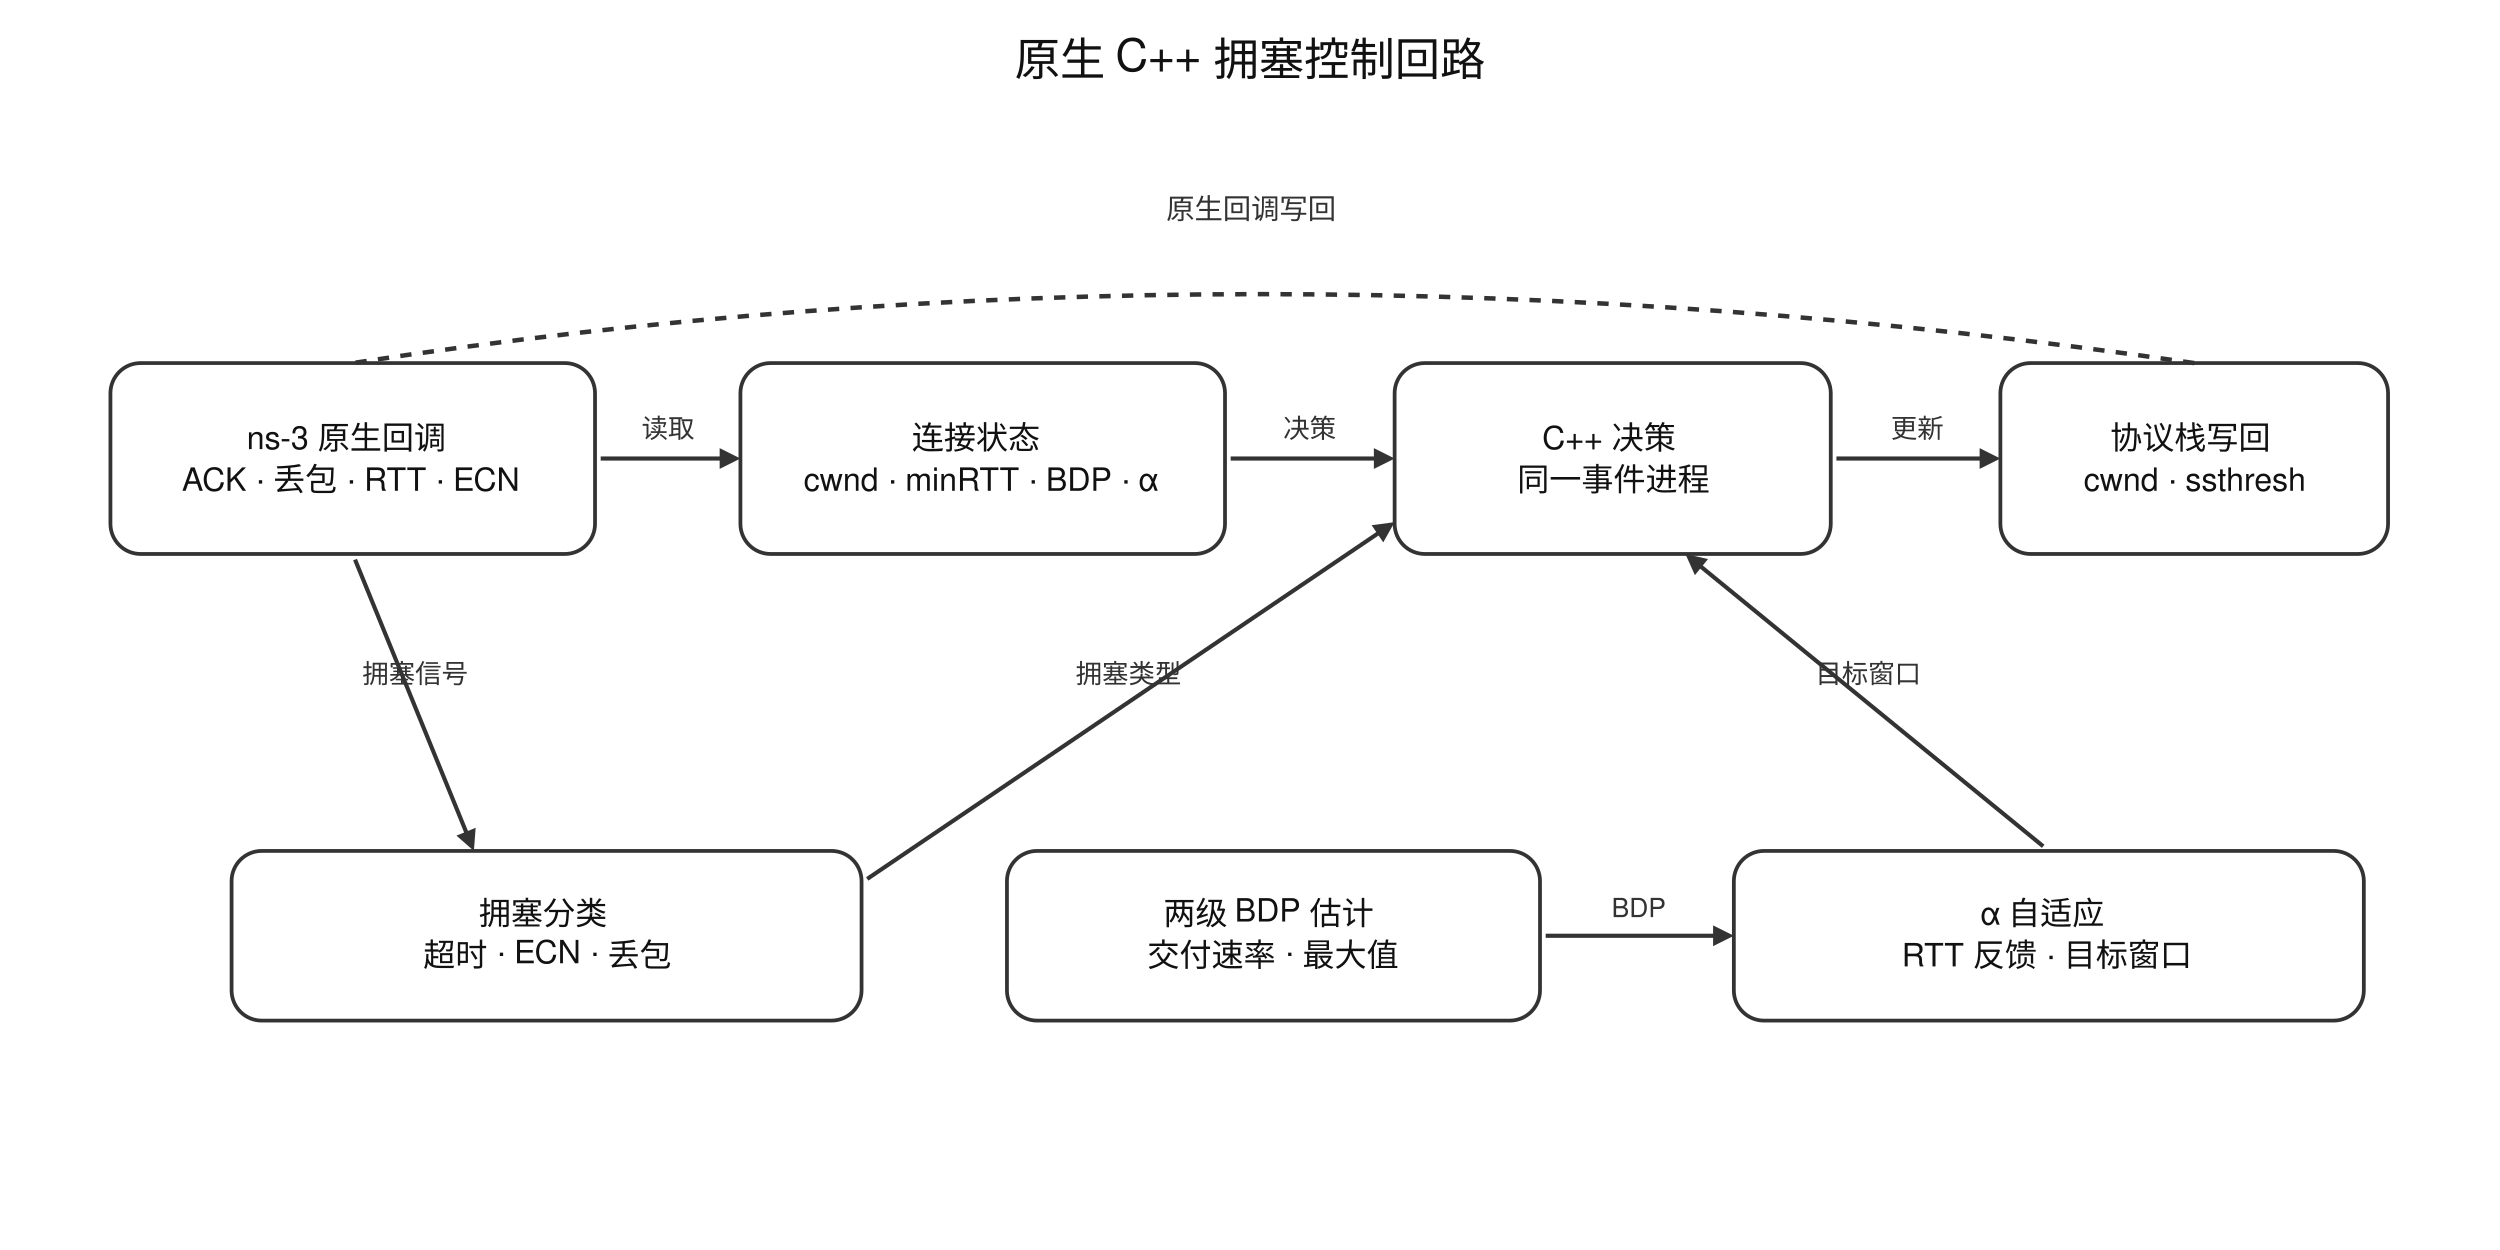
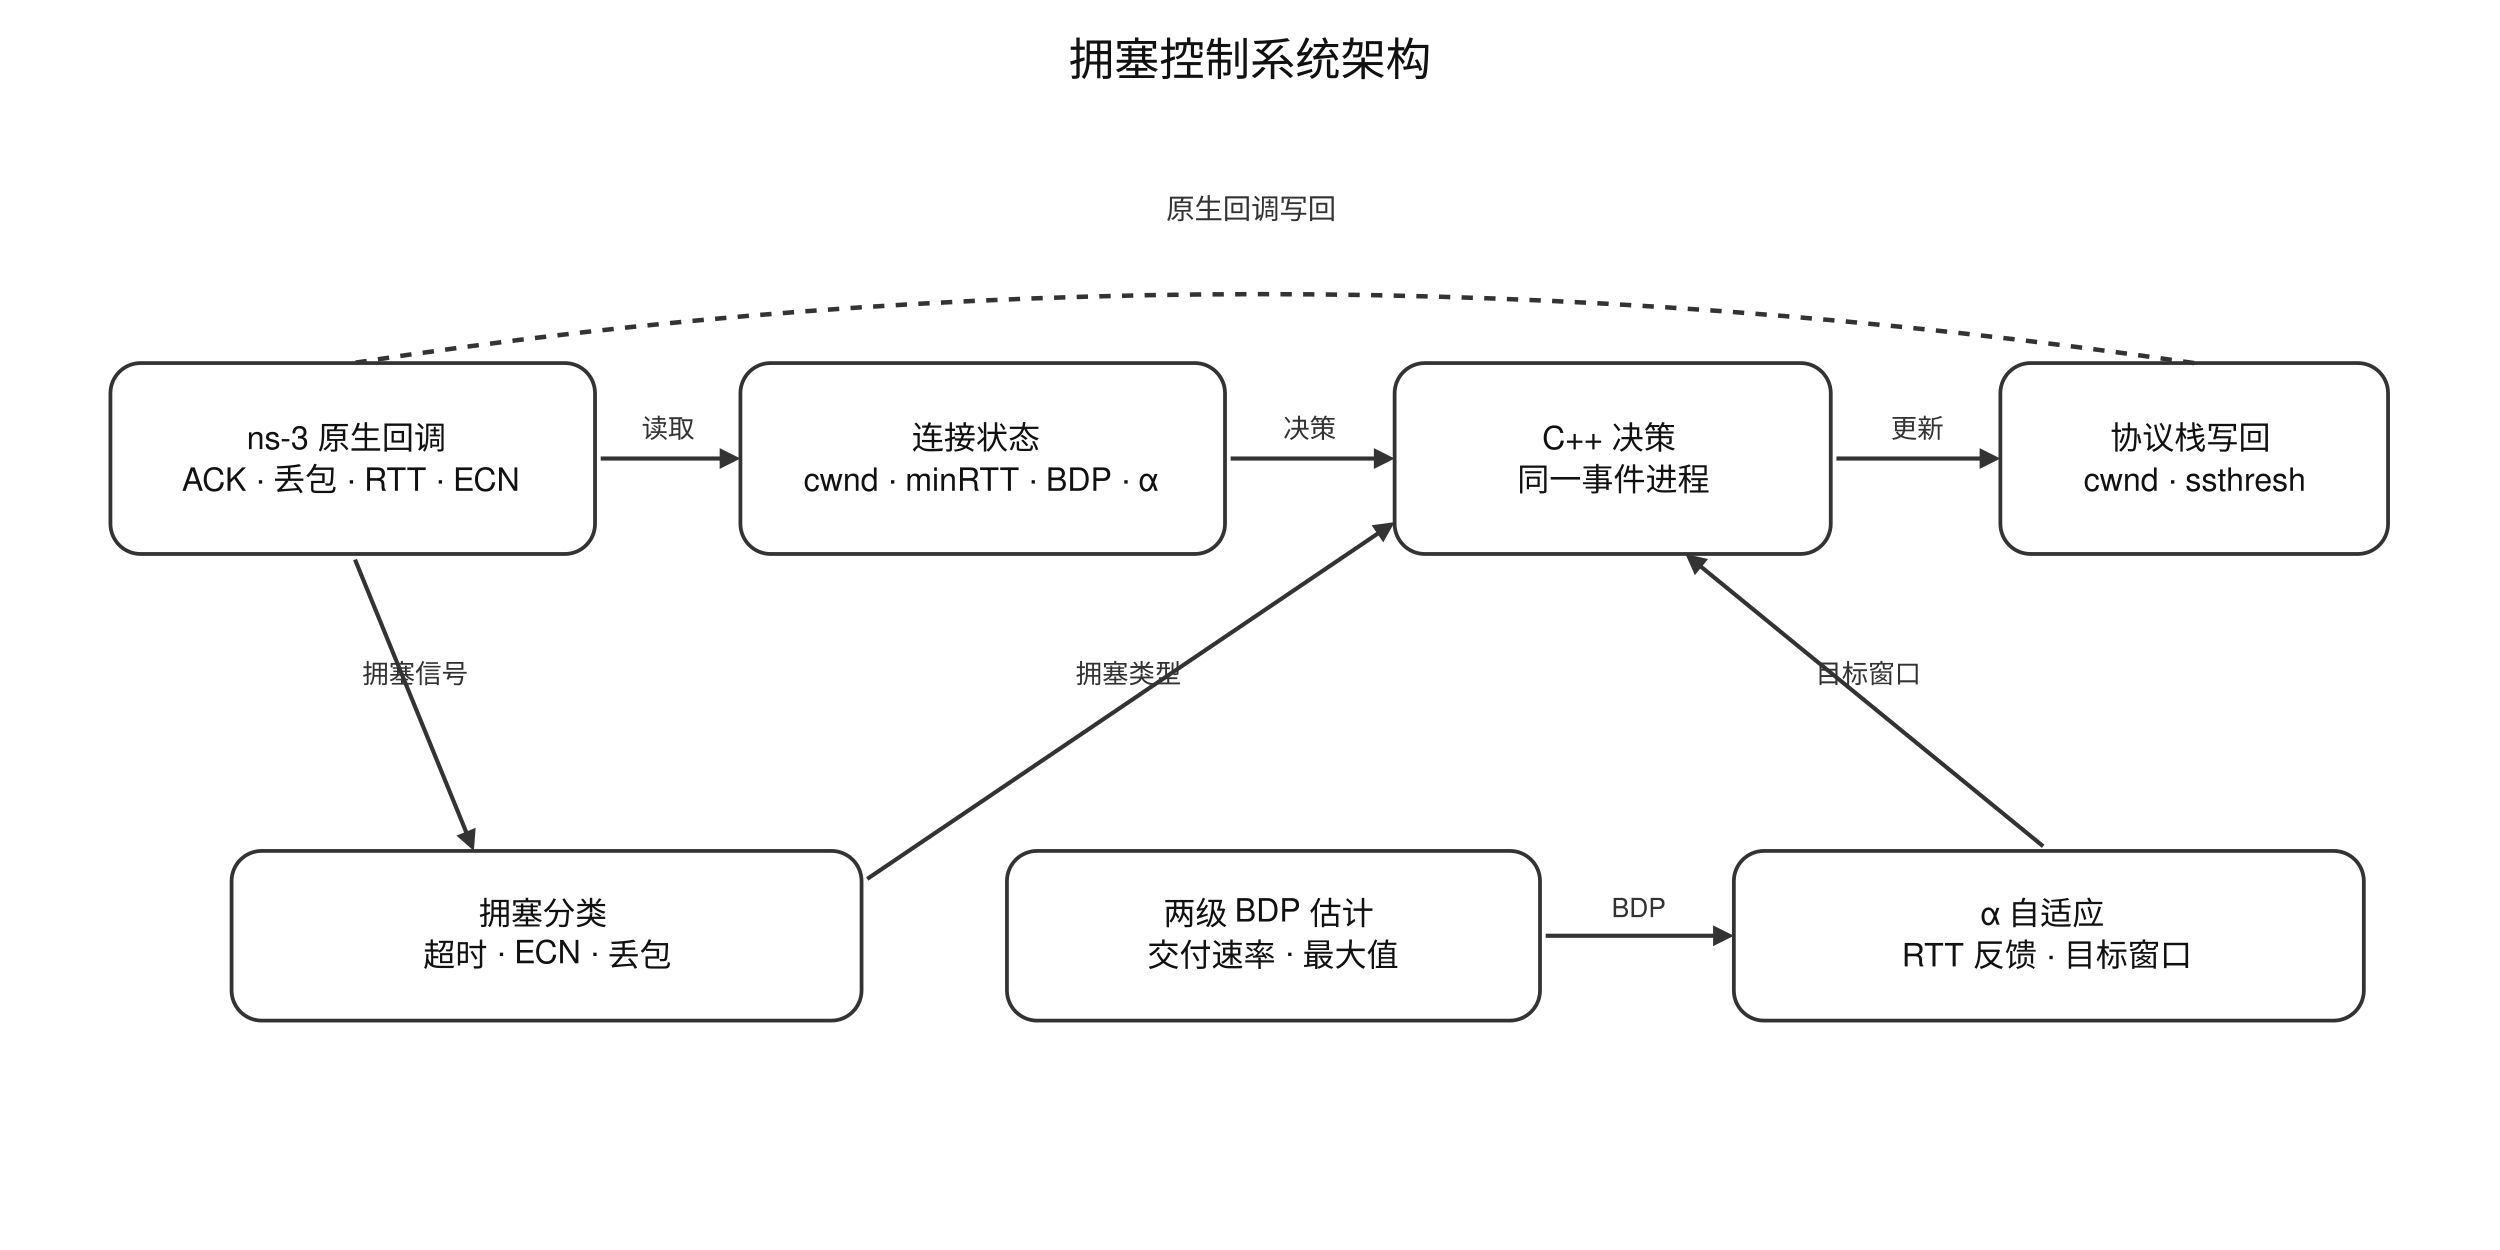
<svg xmlns="http://www.w3.org/2000/svg" class="main-svg" width="662.4pt" height="331.2pt" style="" viewBox="0 0 662.4 331.2">
  <rect x="0" y="0" width="662.4" height="331.2" style="fill: rgb(255, 255, 255); fill-opacity: 1;" />
-   <defs id="defs-b19bee">
+   <defs id="defs-88febe">
    <g class="clips">
-       <clipPath id="clipb19beexyplot" class="plotclip">
+       <clipPath id="clip88febexyplot" class="plotclip">
        <rect width="642" height="281" />
      </clipPath>
-       <clipPath class="axesclip" id="clipb19beex">
+       <clipPath class="axesclip" id="clip88febex">
        <rect x="10" y="0" width="642" height="331.2" />
      </clipPath>
-       <clipPath class="axesclip" id="clipb19beey">
+       <clipPath class="axesclip" id="clip88febey">
        <rect x="0" y="40" width="662.4" height="281" />
      </clipPath>
-       <clipPath class="axesclip" id="clipb19beexy">
+       <clipPath class="axesclip" id="clip88febexy">
        <rect x="10" y="40" width="642" height="281" />
      </clipPath>
    </g>
    <g class="gradients" />
    <g class="patterns" />
  </defs>
  <g class="bglayer" />
  <g class="layer-below">
    <g class="imagelayer" />
    <g class="shapelayer" />
  </g>
  <g class="cartesianlayer">
    <g class="subplot xy">
      <g class="layer-subplot">
        <g class="shapelayer">
-           <g class="shape-group" data-index="0" clip-path="url(#clipb19beexy)">
+           <g class="shape-group" data-index="0" clip-path="url(#clip88febexy)">
            <path data-index="0" fill-rule="evenodd" d="M 37.26 146.78 L 149.66 146.78 C 154.08 146.78 157.66 143.2 157.66 138.79 L 157.66 104.19 C 157.66 99.78 154.08 96.2 149.66 96.2 L 37.26 96.2 C 32.84 96.2 29.26 99.78 29.26 104.19 L 29.26 138.79 C 29.26 143.2 32.84 146.78 37.26 146.78 Z" style="opacity: 1; stroke: rgb(51, 51, 51); stroke-opacity: 1; fill: rgb(0, 0, 0); fill-opacity: 0; stroke-width: 1px;" />
          </g>
-           <g class="shape-group" data-index="1" clip-path="url(#clipb19beexy)">
+           <g class="shape-group" data-index="1" clip-path="url(#clip88febexy)">
            <path data-index="1" fill-rule="evenodd" d="M 204.18 146.78 L 316.58 146.78 C 321 146.78 324.58 143.2 324.58 138.79 L 324.58 104.19 C 324.58 99.78 321 96.2 316.58 96.2 L 204.18 96.2 C 199.76 96.2 196.18 99.78 196.18 104.19 L 196.18 138.79 C 196.18 143.2 199.76 146.78 204.18 146.78 Z" style="opacity: 1; stroke: rgb(51, 51, 51); stroke-opacity: 1; fill: rgb(0, 0, 0); fill-opacity: 0; stroke-width: 1px;" />
          </g>
-           <g class="shape-group" data-index="2" clip-path="url(#clipb19beexy)">
+           <g class="shape-group" data-index="2" clip-path="url(#clip88febexy)">
            <path data-index="2" fill-rule="evenodd" d="M 377.52 146.78 L 477.08 146.78 C 481.5 146.78 485.08 143.2 485.08 138.79 L 485.08 104.19 C 485.08 99.78 481.5 96.2 477.08 96.2 L 377.52 96.2 C 373.1 96.2 369.52 99.78 369.52 104.19 L 369.52 138.79 C 369.52 143.2 373.1 146.78 377.52 146.78 Z" style="opacity: 1; stroke: rgb(51, 51, 51); stroke-opacity: 1; fill: rgb(0, 0, 0); fill-opacity: 0; stroke-width: 1px;" />
          </g>
-           <g class="shape-group" data-index="3" clip-path="url(#clipb19beexy)">
+           <g class="shape-group" data-index="3" clip-path="url(#clip88febexy)">
            <path data-index="3" fill-rule="evenodd" d="M 538.02 146.78 L 624.74 146.78 C 629.16 146.78 632.74 143.2 632.74 138.79 L 632.74 104.19 C 632.74 99.78 629.16 96.2 624.74 96.2 L 538.02 96.2 C 533.6 96.2 530.02 99.78 530.02 104.19 L 530.02 138.79 C 530.02 143.2 533.6 146.78 538.02 146.78 Z" style="opacity: 1; stroke: rgb(51, 51, 51); stroke-opacity: 1; fill: rgb(0, 0, 0); fill-opacity: 0; stroke-width: 1px;" />
          </g>
-           <g class="shape-group" data-index="4" clip-path="url(#clipb19beexy)">
+           <g class="shape-group" data-index="4" clip-path="url(#clip88febexy)">
            <path data-index="4" fill-rule="evenodd" d="M 69.36 270.42 L 220.28 270.42 C 224.7 270.42 228.28 266.84 228.28 262.43 L 228.28 233.45 C 228.28 229.04 224.7 225.46 220.28 225.46 L 69.36 225.46 C 64.94 225.46 61.36 229.04 61.36 233.45 L 61.36 262.43 C 61.36 266.84 64.94 270.42 69.36 270.42 Z" style="opacity: 1; stroke: rgb(51, 51, 51); stroke-opacity: 1; fill: rgb(0, 0, 0); fill-opacity: 0; stroke-width: 1px;" />
          </g>
-           <g class="shape-group" data-index="5" clip-path="url(#clipb19beexy)">
+           <g class="shape-group" data-index="5" clip-path="url(#clip88febexy)">
            <path data-index="5" fill-rule="evenodd" d="M 274.8 270.42 L 400.04 270.42 C 404.46 270.42 408.04 266.84 408.04 262.43 L 408.04 233.45 C 408.04 229.04 404.46 225.46 400.04 225.46 L 274.8 225.46 C 270.38 225.46 266.8 229.04 266.8 233.45 L 266.8 262.43 C 266.8 266.84 270.38 270.42 274.8 270.42 Z" style="opacity: 1; stroke: rgb(51, 51, 51); stroke-opacity: 1; fill: rgb(0, 0, 0); fill-opacity: 0; stroke-width: 1px;" />
          </g>
-           <g class="shape-group" data-index="6" clip-path="url(#clipb19beexy)">
+           <g class="shape-group" data-index="6" clip-path="url(#clip88febexy)">
            <path data-index="6" fill-rule="evenodd" d="M 467.4 270.42 L 618.32 270.42 C 622.74 270.42 626.32 266.84 626.32 262.43 L 626.32 233.45 C 626.32 229.04 622.74 225.46 618.32 225.46 L 467.4 225.46 C 462.98 225.46 459.4 229.04 459.4 233.45 L 459.4 262.43 C 459.4 266.84 462.98 270.42 467.4 270.42 Z" style="opacity: 1; stroke: rgb(51, 51, 51); stroke-opacity: 1; fill: rgb(0, 0, 0); fill-opacity: 0; stroke-width: 1px;" />
          </g>
        </g>
        <g class="imagelayer" />
      </g>
      <g class="minor-gridlayer">
        <g class="x" />
        <g class="y" />
      </g>
      <g class="gridlayer">
        <g class="x" />
        <g class="y" />
      </g>
      <g class="zerolinelayer" />
      <g class="layer-between">
        <g class="shapelayer" />
        <g class="imagelayer" />
      </g>
      <path class="xlines-below" />
      <path class="ylines-below" />
      <g class="overlines-below" />
      <g class="xaxislayer-below" />
      <g class="yaxislayer-below" />
      <g class="overaxes-below" />
      <g class="overplot">
-         <g class="xy" transform="translate(10,40)" clip-path="url(#clipb19beexyplot)" />
+         <g class="xy" transform="translate(10,40)" clip-path="url(#clip88febexyplot)" />
      </g>
      <g class="zerolinelayer-above" />
      <path class="xlines-above crisp" d="M0,0" style="fill: none;" />
      <path class="ylines-above crisp" d="M0,0" style="fill: none;" />
      <g class="overlines-above" />
      <g class="xaxislayer-above" />
      <g class="yaxislayer-above" />
      <g class="overaxes-above" />
    </g>
  </g>
  <g class="polarlayer" />
  <g class="smithlayer" />
  <g class="ternarylayer" />
  <g class="geolayer" />
  <g class="funnelarealayer" />
  <g class="pielayer" />
  <g class="iciclelayer" />
  <g class="treemaplayer" />
  <g class="sunburstlayer" />
  <g class="glimages" />
-   <defs id="topdefs-b19bee">
+   <defs id="topdefs-88febe">
    <g class="clips" />
  </defs>
  <g class="layer-above">
    <g class="imagelayer" />
    <g class="shapelayer">
-       <g class="shape-group" data-index="7" clip-path="url(#clipb19beexy)">
+       <g class="shape-group" data-index="7" clip-path="url(#clip88febexy)">
        <path data-index="7" fill-rule="evenodd" d="M 581.38 96.2 Q 331 59.67 93.46 96.2" style="opacity: 1; stroke: rgb(51, 51, 51); stroke-opacity: 1; fill: rgb(0, 0, 0); fill-opacity: 0; stroke-dasharray: 3px, 3px; stroke-width: 1.2px;" />
      </g>
    </g>
  </g>
  <g class="infolayer">
    <g class="g-gtitle">
-       <text class="gtitle" x="331.2" y="20" text-anchor="middle" dy="0em" style="opacity: 1; font-family: Helvetica, Arial, 'Helvetica Neue', 'DejaVu Sans', 'PingFang SC', 'Songti SC', 'Hiragino Sans GB', 'Microsoft YaHei', sans-serif; font-size: 12px; fill: rgb(17, 17, 17); fill-opacity: 1; white-space: pre;">原生 C++ 拥塞控制回路</text>
+       <text class="gtitle" x="331.2" y="20" text-anchor="middle" dy="0em" style="opacity: 1; font-family: Helvetica, Arial, 'Helvetica Neue', 'DejaVu Sans', 'PingFang SC', 'Songti SC', 'Hiragino Sans GB', 'Microsoft YaHei', sans-serif; font-size: 12px; fill: rgb(17, 17, 17); fill-opacity: 1; white-space: pre;">拥塞控制系统架构</text>
    </g>
    <g class="annotation" data-index="0" style="opacity: 1;">
      <g class="annotation-text-g" transform="rotate(0,93.46,121.49)">
        <g class="cursor-pointer" transform="translate(46,109)">
          <rect class="bg" x="0.5" y="0.5" width="93" height="24" style="stroke-width: 1px; stroke: rgb(0, 0, 0); stroke-opacity: 0; fill: rgb(0, 0, 0); fill-opacity: 0;" />
          <text class="annotation-text" text-anchor="middle" x="46.953" y="10" style="font-family: Helvetica, Arial, 'Helvetica Neue', 'DejaVu Sans', 'PingFang SC', 'Songti SC', 'Hiragino Sans GB', 'Microsoft YaHei', sans-serif; font-size: 8.5px; fill: rgb(17, 17, 17); fill-opacity: 1; white-space: pre;">
            <tspan class="line" dy="0em" x="46.953" y="10">ns-3 原生回调</tspan>
            <tspan class="line" dy="1.3em" x="46.953" y="10">ACK · 丢包 · RTT · ECN</tspan>
          </text>
        </g>
      </g>
    </g>
    <g class="annotation" data-index="1" style="opacity: 1;">
      <g class="annotation-text-g" transform="rotate(0,260.38,121.49)">
        <g class="cursor-pointer" transform="translate(211,109)">
          <rect class="bg" x="0.5" y="0.5" width="97" height="24" style="stroke-width: 1px; stroke: rgb(0, 0, 0); stroke-opacity: 0; fill: rgb(0, 0, 0); fill-opacity: 0;" />
          <text class="annotation-text" text-anchor="middle" x="48.773" y="10" style="font-family: Helvetica, Arial, 'Helvetica Neue', 'DejaVu Sans', 'PingFang SC', 'Songti SC', 'Hiragino Sans GB', 'Microsoft YaHei', sans-serif; font-size: 8.5px; fill: rgb(17, 17, 17); fill-opacity: 1; white-space: pre;">
            <tspan class="line" dy="0em" x="48.773" y="10">连接状态</tspan>
            <tspan class="line" dy="1.3em" x="48.773" y="10">cwnd · minRTT · BDP · α</tspan>
          </text>
        </g>
      </g>
    </g>
    <g class="annotation" data-index="2" style="opacity: 1;">
      <g class="annotation-text-g" transform="rotate(0,427.3,121.49)">
        <g class="cursor-pointer" transform="translate(400,109)">
          <rect class="bg" x="0.5" y="0.5" width="54" height="24" style="stroke-width: 1px; stroke: rgb(0, 0, 0); stroke-opacity: 0; fill: rgb(0, 0, 0); fill-opacity: 0;" />
          <text class="annotation-text" text-anchor="middle" x="27.5" y="10" style="font-family: Helvetica, Arial, 'Helvetica Neue', 'DejaVu Sans', 'PingFang SC', 'Songti SC', 'Hiragino Sans GB', 'Microsoft YaHei', sans-serif; font-size: 8.5px; fill: rgb(17, 17, 17); fill-opacity: 1; white-space: pre;">
            <tspan class="line" dy="0em" x="27.5" y="10">C++ 决策</tspan>
            <tspan class="line" dy="1.3em" x="27.5" y="10">同一事件进程</tspan>
          </text>
        </g>
      </g>
    </g>
    <g class="annotation" data-index="3" style="opacity: 1;">
      <g class="annotation-text-g" transform="rotate(0,581.38,121.49)">
        <g class="cursor-pointer" transform="translate(550,109)">
          <rect class="bg" x="0.5" y="0.5" width="62" height="24" style="stroke-width: 1px; stroke: rgb(0, 0, 0); stroke-opacity: 0; fill: rgb(0, 0, 0); fill-opacity: 0;" />
          <text class="annotation-text" text-anchor="middle" x="31.531" y="10" style="font-family: Helvetica, Arial, 'Helvetica Neue', 'DejaVu Sans', 'PingFang SC', 'Songti SC', 'Hiragino Sans GB', 'Microsoft YaHei', sans-serif; font-size: 8.5px; fill: rgb(17, 17, 17); fill-opacity: 1; white-space: pre;">
            <tspan class="line" dy="0em" x="31.531" y="10">协议栈写回</tspan>
            <tspan class="line" dy="1.3em" x="31.531" y="10">cwnd · ssthresh</tspan>
          </text>
        </g>
      </g>
    </g>
    <g class="annotation" data-index="4" style="opacity: 1;">
      <g class="annotation-text-g" transform="rotate(0,144.82,247.94)">
        <g class="cursor-pointer" transform="translate(110,235)">
          <rect class="bg" x="0.5" y="0.5" width="69" height="24" style="stroke-width: 1px; stroke: rgb(0, 0, 0); stroke-opacity: 0; fill: rgb(0, 0, 0); fill-opacity: 0;" />
          <text class="annotation-text" text-anchor="middle" x="35.062" y="10" style="font-family: Helvetica, Arial, 'Helvetica Neue', 'DejaVu Sans', 'PingFang SC', 'Songti SC', 'Hiragino Sans GB', 'Microsoft YaHei', sans-serif; font-size: 8.5px; fill: rgb(17, 17, 17); fill-opacity: 1; white-space: pre;">
            <tspan class="line" dy="0em" x="35.062" y="10">拥塞分类</tspan>
            <tspan class="line" dy="1.3em" x="35.062" y="10">超时 · ECN · 丢包</tspan>
          </text>
        </g>
      </g>
    </g>
    <g class="annotation" data-index="5" style="opacity: 1;">
      <g class="annotation-text-g" transform="rotate(0,337.42,247.94)">
        <g class="cursor-pointer" transform="translate(302,235)">
          <rect class="bg" x="0.5" y="0.5" width="70" height="24" style="stroke-width: 1px; stroke: rgb(0, 0, 0); stroke-opacity: 0; fill: rgb(0, 0, 0); fill-opacity: 0;" />
          <text class="annotation-text" text-anchor="middle" x="35.297" y="10" style="font-family: Helvetica, Arial, 'Helvetica Neue', 'DejaVu Sans', 'PingFang SC', 'Songti SC', 'Hiragino Sans GB', 'Microsoft YaHei', sans-serif; font-size: 8.5px; fill: rgb(17, 17, 17); fill-opacity: 1; white-space: pre;">
            <tspan class="line" dy="0em" x="35.297" y="10">两级 BDP 估计</tspan>
            <tspan class="line" dy="1.3em" x="35.297" y="10">交付速率 · 最大值</tspan>
          </text>
        </g>
      </g>
    </g>
    <g class="annotation" data-index="6" style="opacity: 1;">
      <g class="annotation-text-g" transform="rotate(0,542.86,247.94)">
        <g class="cursor-pointer" transform="translate(502,235)">
          <rect class="bg" x="0.5" y="0.5" width="80" height="24" style="stroke-width: 1px; stroke: rgb(0, 0, 0); stroke-opacity: 0; fill: rgb(0, 0, 0); fill-opacity: 0;" />
          <text class="annotation-text" text-anchor="middle" x="40.336" y="10" style="font-family: Helvetica, Arial, 'Helvetica Neue', 'DejaVu Sans', 'PingFang SC', 'Songti SC', 'Hiragino Sans GB', 'Microsoft YaHei', sans-serif; font-size: 8.5px; fill: rgb(17, 17, 17); fill-opacity: 1; white-space: pre;">
            <tspan class="line" dy="0em" x="40.336" y="10">α 自适应</tspan>
            <tspan class="line" dy="1.3em" x="40.336" y="10">RTT 反馈 · 目标窗口</tspan>
          </text>
        </g>
      </g>
    </g>
    <g class="annotation" data-index="7" style="opacity: 1;">
      <g class="annotation-text-g" transform="rotate(0,157.66,121.49)">
        <g class="cursor-pointer" transform="translate(156,119)">
          <rect class="bg" x="0.5" y="0.5" width="3" height="3" style="stroke-width: 1px; stroke: rgb(0, 0, 0); stroke-opacity: 0; fill: rgb(0, 0, 0); fill-opacity: 0;" />
          <text class="annotation-text" text-anchor="middle" x="2" y="2" style="font-family: Helvetica, Arial, 'Helvetica Neue', 'DejaVu Sans', 'PingFang SC', 'Songti SC', 'Hiragino Sans GB', 'Microsoft YaHei', sans-serif; font-size: 8px; fill: rgb(17, 17, 17); fill-opacity: 1; white-space: pre;" />
        </g>
      </g>
      <g class="annotation-arrow-g" style="opacity: 1;">
        <path d="M159.16,121.49L196.18,121.49" style="stroke-width: 1.1px; stroke: rgb(51, 51, 51); stroke-opacity: 1; stroke-dasharray: 0px, 0px, 35.59px, 37.02px;" />
        <path d="M-3.7,-2.5V2.5L1.3,0Z" transform="translate(194.75,121.49)scale(1.1)" style="fill: rgb(51, 51, 51); stroke-width: 0;" />
      </g>
    </g>
    <g class="annotation" data-index="8" style="opacity: 1;">
      <g class="annotation-text-g" transform="rotate(0,176.92,114.49)">
        <g class="cursor-pointer" transform="translate(168,108)">
          <rect class="bg" x="0.5" y="0.5" width="17" height="11" style="stroke-width: 1px; stroke: rgb(0, 0, 0); stroke-opacity: 0; fill: rgb(0, 0, 0); fill-opacity: 0;" />
          <text class="annotation-text" text-anchor="middle" x="9" y="8" style="font-family: Helvetica, Arial, 'Helvetica Neue', 'DejaVu Sans', 'PingFang SC', 'Songti SC', 'Hiragino Sans GB', 'Microsoft YaHei', sans-serif; font-size: 7px; fill: rgb(51, 51, 51); fill-opacity: 1; white-space: pre;">读取</text>
        </g>
      </g>
    </g>
    <g class="annotation" data-index="9" style="opacity: 1;">
      <g class="annotation-text-g" transform="rotate(0,324.58,121.49)">
        <g class="cursor-pointer" transform="translate(323,119)">
          <rect class="bg" x="0.5" y="0.5" width="3" height="3" style="stroke-width: 1px; stroke: rgb(0, 0, 0); stroke-opacity: 0; fill: rgb(0, 0, 0); fill-opacity: 0;" />
          <text class="annotation-text" text-anchor="middle" x="2" y="2" style="font-family: Helvetica, Arial, 'Helvetica Neue', 'DejaVu Sans', 'PingFang SC', 'Songti SC', 'Hiragino Sans GB', 'Microsoft YaHei', sans-serif; font-size: 8px; fill: rgb(17, 17, 17); fill-opacity: 1; white-space: pre;" />
        </g>
      </g>
      <g class="annotation-arrow-g" style="opacity: 1;">
        <path d="M326.08,121.49L369.52,121.49" style="stroke-width: 1.1px; stroke: rgb(51, 51, 51); stroke-opacity: 1; stroke-dasharray: 0px, 0px, 42.01px, 43.44px;" />
        <path d="M-3.7,-2.5V2.5L1.3,0Z" transform="translate(368.09,121.49)scale(1.1)" style="fill: rgb(51, 51, 51); stroke-width: 0;" />
      </g>
    </g>
    <g class="annotation" data-index="10" style="opacity: 1;">
      <g class="annotation-text-g" transform="rotate(0,347.05,114.49)">
        <g class="cursor-pointer" transform="translate(338,108)">
          <rect class="bg" x="0.5" y="0.5" width="17" height="11" style="stroke-width: 1px; stroke: rgb(0, 0, 0); stroke-opacity: 0; fill: rgb(0, 0, 0); fill-opacity: 0;" />
          <text class="annotation-text" text-anchor="middle" x="9" y="8" style="font-family: Helvetica, Arial, 'Helvetica Neue', 'DejaVu Sans', 'PingFang SC', 'Songti SC', 'Hiragino Sans GB', 'Microsoft YaHei', sans-serif; font-size: 7px; fill: rgb(51, 51, 51); fill-opacity: 1; white-space: pre;">决策</text>
        </g>
      </g>
    </g>
    <g class="annotation" data-index="11" style="opacity: 1;">
      <g class="annotation-text-g" transform="rotate(0,485.08,121.49)">
        <g class="cursor-pointer" transform="translate(483,119)">
          <rect class="bg" x="0.5" y="0.5" width="3" height="3" style="stroke-width: 1px; stroke: rgb(0, 0, 0); stroke-opacity: 0; fill: rgb(0, 0, 0); fill-opacity: 0;" />
          <text class="annotation-text" text-anchor="middle" x="2" y="2" style="font-family: Helvetica, Arial, 'Helvetica Neue', 'DejaVu Sans', 'PingFang SC', 'Songti SC', 'Hiragino Sans GB', 'Microsoft YaHei', sans-serif; font-size: 8px; fill: rgb(17, 17, 17); fill-opacity: 1; white-space: pre;" />
        </g>
      </g>
      <g class="annotation-arrow-g" style="opacity: 1;">
        <path d="M486.58,121.49L530.02,121.49" style="stroke-width: 1.1px; stroke: rgb(51, 51, 51); stroke-opacity: 1; stroke-dasharray: 0px, 0px, 42.01px, 43.44px;" />
        <path d="M-3.7,-2.5V2.5L1.3,0Z" transform="translate(528.59,121.49)scale(1.1)" style="fill: rgb(51, 51, 51); stroke-width: 0;" />
      </g>
    </g>
    <g class="annotation" data-index="12" style="opacity: 1;">
      <g class="annotation-text-g" transform="rotate(0,507.55,114.49)">
        <g class="cursor-pointer" transform="translate(499,108)">
          <rect class="bg" x="0.5" y="0.5" width="17" height="11" style="stroke-width: 1px; stroke: rgb(0, 0, 0); stroke-opacity: 0; fill: rgb(0, 0, 0); fill-opacity: 0;" />
          <text class="annotation-text" text-anchor="middle" x="9" y="8" style="font-family: Helvetica, Arial, 'Helvetica Neue', 'DejaVu Sans', 'PingFang SC', 'Songti SC', 'Hiragino Sans GB', 'Microsoft YaHei', sans-serif; font-size: 7px; fill: rgb(51, 51, 51); fill-opacity: 1; white-space: pre;">更新</text>
        </g>
      </g>
    </g>
    <g class="annotation" data-index="13" style="opacity: 1;">
      <g class="annotation-text-g" transform="rotate(0,93.46,146.78)">
        <g class="cursor-pointer" transform="translate(91,145)">
          <rect class="bg" x="0.5" y="0.5" width="3" height="3" style="stroke-width: 1px; stroke: rgb(0, 0, 0); stroke-opacity: 0; fill: rgb(0, 0, 0); fill-opacity: 0;" />
          <text class="annotation-text" text-anchor="middle" x="2" y="2" style="font-family: Helvetica, Arial, 'Helvetica Neue', 'DejaVu Sans', 'PingFang SC', 'Songti SC', 'Hiragino Sans GB', 'Microsoft YaHei', sans-serif; font-size: 8px; fill: rgb(17, 17, 17); fill-opacity: 1; white-space: pre;" />
        </g>
      </g>
      <g class="annotation-arrow-g" style="opacity: 1;">
        <path d="M94.072,148.28L125.56,225.46" style="stroke-width: 1.1px; stroke: rgb(51, 51, 51); stroke-opacity: 1; stroke-dasharray: 0px, 0px, 81.926px, 83.356px;" />
        <path d="M-3.7,-2.5V2.5L1.3,0Z" transform="translate(125.0198,224.136)rotate(67.80652)scale(1.1)" style="fill: rgb(51, 51, 51); stroke-width: 0;" />
      </g>
    </g>
    <g class="annotation" data-index="14" style="opacity: 1;">
      <g class="annotation-text-g" transform="rotate(0,109.51,179.12)">
        <g class="cursor-pointer" transform="translate(94,173)">
          <rect class="bg" x="0.5" y="0.5" width="31" height="11" style="stroke-width: 1px; stroke: rgb(0, 0, 0); stroke-opacity: 0; fill: rgb(0, 0, 0); fill-opacity: 0;" />
          <text class="annotation-text" text-anchor="middle" x="16" y="8" style="font-family: Helvetica, Arial, 'Helvetica Neue', 'DejaVu Sans', 'PingFang SC', 'Songti SC', 'Hiragino Sans GB', 'Microsoft YaHei', sans-serif; font-size: 7px; fill: rgb(51, 51, 51); fill-opacity: 1; white-space: pre;">拥塞信号</text>
        </g>
      </g>
    </g>
    <g class="annotation" data-index="15" style="opacity: 1;">
      <g class="annotation-text-g" transform="rotate(0,228.28,233.89)">
        <g class="cursor-pointer" transform="translate(226,232)">
          <rect class="bg" x="0.5" y="0.5" width="3" height="3" style="stroke-width: 1px; stroke: rgb(0, 0, 0); stroke-opacity: 0; fill: rgb(0, 0, 0); fill-opacity: 0;" />
          <text class="annotation-text" text-anchor="middle" x="2" y="2" style="font-family: Helvetica, Arial, 'Helvetica Neue', 'DejaVu Sans', 'PingFang SC', 'Songti SC', 'Hiragino Sans GB', 'Microsoft YaHei', sans-serif; font-size: 8px; fill: rgb(17, 17, 17); fill-opacity: 1; white-space: pre;" />
        </g>
      </g>
      <g class="annotation-arrow-g" style="opacity: 1;">
        <path d="M229.78,232.875L369.52,138.35" style="stroke-width: 1.1px; stroke: rgb(51, 51, 51); stroke-opacity: 1; stroke-dasharray: 0px, 0px, 167.278px, 168.708px;" />
        <path d="M-3.7,-2.5V2.5L1.3,0Z" transform="translate(368.3355,139.1512)rotate(-34.07805)scale(1.1)" style="fill: rgb(51, 51, 51); stroke-width: 0;" />
      </g>
    </g>
    <g class="annotation" data-index="16" style="opacity: 1;">
      <g class="annotation-text-g" transform="rotate(0,298.9,179.12)">
        <g class="cursor-pointer" transform="translate(283,173)">
          <rect class="bg" x="0.5" y="0.5" width="31" height="11" style="stroke-width: 1px; stroke: rgb(0, 0, 0); stroke-opacity: 0; fill: rgb(0, 0, 0); fill-opacity: 0;" />
          <text class="annotation-text" text-anchor="middle" x="16" y="8" style="font-family: Helvetica, Arial, 'Helvetica Neue', 'DejaVu Sans', 'PingFang SC', 'Songti SC', 'Hiragino Sans GB', 'Microsoft YaHei', sans-serif; font-size: 7px; fill: rgb(51, 51, 51); fill-opacity: 1; white-space: pre;">拥塞类型</text>
        </g>
      </g>
    </g>
    <g class="annotation" data-index="17" style="opacity: 1;">
      <g class="annotation-text-g" transform="rotate(0,408.04,247.94)">
        <g class="cursor-pointer" transform="translate(406,246)">
          <rect class="bg" x="0.5" y="0.5" width="3" height="3" style="stroke-width: 1px; stroke: rgb(0, 0, 0); stroke-opacity: 0; fill: rgb(0, 0, 0); fill-opacity: 0;" />
          <text class="annotation-text" text-anchor="middle" x="2" y="2" style="font-family: Helvetica, Arial, 'Helvetica Neue', 'DejaVu Sans', 'PingFang SC', 'Songti SC', 'Hiragino Sans GB', 'Microsoft YaHei', sans-serif; font-size: 8px; fill: rgb(17, 17, 17); fill-opacity: 1; white-space: pre;" />
        </g>
      </g>
      <g class="annotation-arrow-g" style="opacity: 1;">
        <path d="M409.54,247.94L459.4,247.94" style="stroke-width: 1.1px; stroke: rgb(51, 51, 51); stroke-opacity: 1; stroke-dasharray: 0px, 0px, 48.43px, 49.86px;" />
        <path d="M-3.7,-2.5V2.5L1.3,0Z" transform="translate(457.97,247.94)scale(1.1)" style="fill: rgb(51, 51, 51); stroke-width: 0;" />
      </g>
    </g>
    <g class="annotation" data-index="18" style="opacity: 1;">
      <g class="annotation-text-g" transform="rotate(0,433.72,240.94)">
        <g class="cursor-pointer" transform="translate(425,235)">
          <rect class="bg" x="0.5" y="0.5" width="17" height="11" style="stroke-width: 1px; stroke: rgb(0, 0, 0); stroke-opacity: 0; fill: rgb(0, 0, 0); fill-opacity: 0;" />
          <text class="annotation-text" text-anchor="middle" x="9.203" y="8" style="font-family: Helvetica, Arial, 'Helvetica Neue', 'DejaVu Sans', 'PingFang SC', 'Songti SC', 'Hiragino Sans GB', 'Microsoft YaHei', sans-serif; font-size: 7px; fill: rgb(51, 51, 51); fill-opacity: 1; white-space: pre;">BDP</text>
        </g>
      </g>
    </g>
    <g class="annotation" data-index="19" style="opacity: 1;">
      <g class="annotation-text-g" transform="rotate(0,542.86,225.46)">
        <g class="cursor-pointer" transform="translate(541,223)">
          <rect class="bg" x="0.5" y="0.5" width="3" height="3" style="stroke-width: 1px; stroke: rgb(0, 0, 0); stroke-opacity: 0; fill: rgb(0, 0, 0); fill-opacity: 0;" />
          <text class="annotation-text" text-anchor="middle" x="2" y="2" style="font-family: Helvetica, Arial, 'Helvetica Neue', 'DejaVu Sans', 'PingFang SC', 'Songti SC', 'Hiragino Sans GB', 'Microsoft YaHei', sans-serif; font-size: 8px; fill: rgb(17, 17, 17); fill-opacity: 1; white-space: pre;" />
        </g>
      </g>
      <g class="annotation-arrow-g" style="opacity: 1;">
        <path d="M541.36,224.234L446.56,146.78" style="stroke-width: 1.1px; stroke: rgb(51, 51, 51); stroke-opacity: 1; stroke-dasharray: 0px, 0px, 120.988px, 122.418px;" />
        <path d="M-3.7,-2.5V2.5L1.3,0Z" transform="translate(447.6674,147.6848)rotate(-140.7475)scale(1.1)" style="fill: rgb(51, 51, 51); stroke-width: 0;" />
      </g>
    </g>
    <g class="annotation" data-index="20" style="opacity: 1;">
      <g class="annotation-text-g" transform="rotate(0,494.71,179.12)">
        <g class="cursor-pointer" transform="translate(479,173)">
          <rect class="bg" x="0.5" y="0.5" width="31" height="11" style="stroke-width: 1px; stroke: rgb(0, 0, 0); stroke-opacity: 0; fill: rgb(0, 0, 0); fill-opacity: 0;" />
          <text class="annotation-text" text-anchor="middle" x="16" y="8" style="font-family: Helvetica, Arial, 'Helvetica Neue', 'DejaVu Sans', 'PingFang SC', 'Songti SC', 'Hiragino Sans GB', 'Microsoft YaHei', sans-serif; font-size: 7px; fill: rgb(51, 51, 51); fill-opacity: 1; white-space: pre;">目标窗口</text>
        </g>
      </g>
    </g>
    <g class="annotation" data-index="21" style="opacity: 1;">
      <g class="annotation-text-g" transform="rotate(0,331,55.46)">
        <g class="cursor-pointer" transform="translate(307,49)">
          <rect class="bg" x="0.5" y="0.5" width="48" height="12" style="stroke-width: 1px; stroke: rgb(0, 0, 0); stroke-opacity: 0; fill: rgb(0, 0, 0); fill-opacity: 0;" />
          <text class="annotation-text" text-anchor="middle" x="24.5" y="9" style="font-family: Helvetica, Arial, 'Helvetica Neue', 'DejaVu Sans', 'PingFang SC', 'Songti SC', 'Hiragino Sans GB', 'Microsoft YaHei', sans-serif; font-size: 7.5px; fill: rgb(51, 51, 51); fill-opacity: 1; white-space: pre;">原生回调写回</text>
        </g>
      </g>
    </g>
  </g>
</svg>
